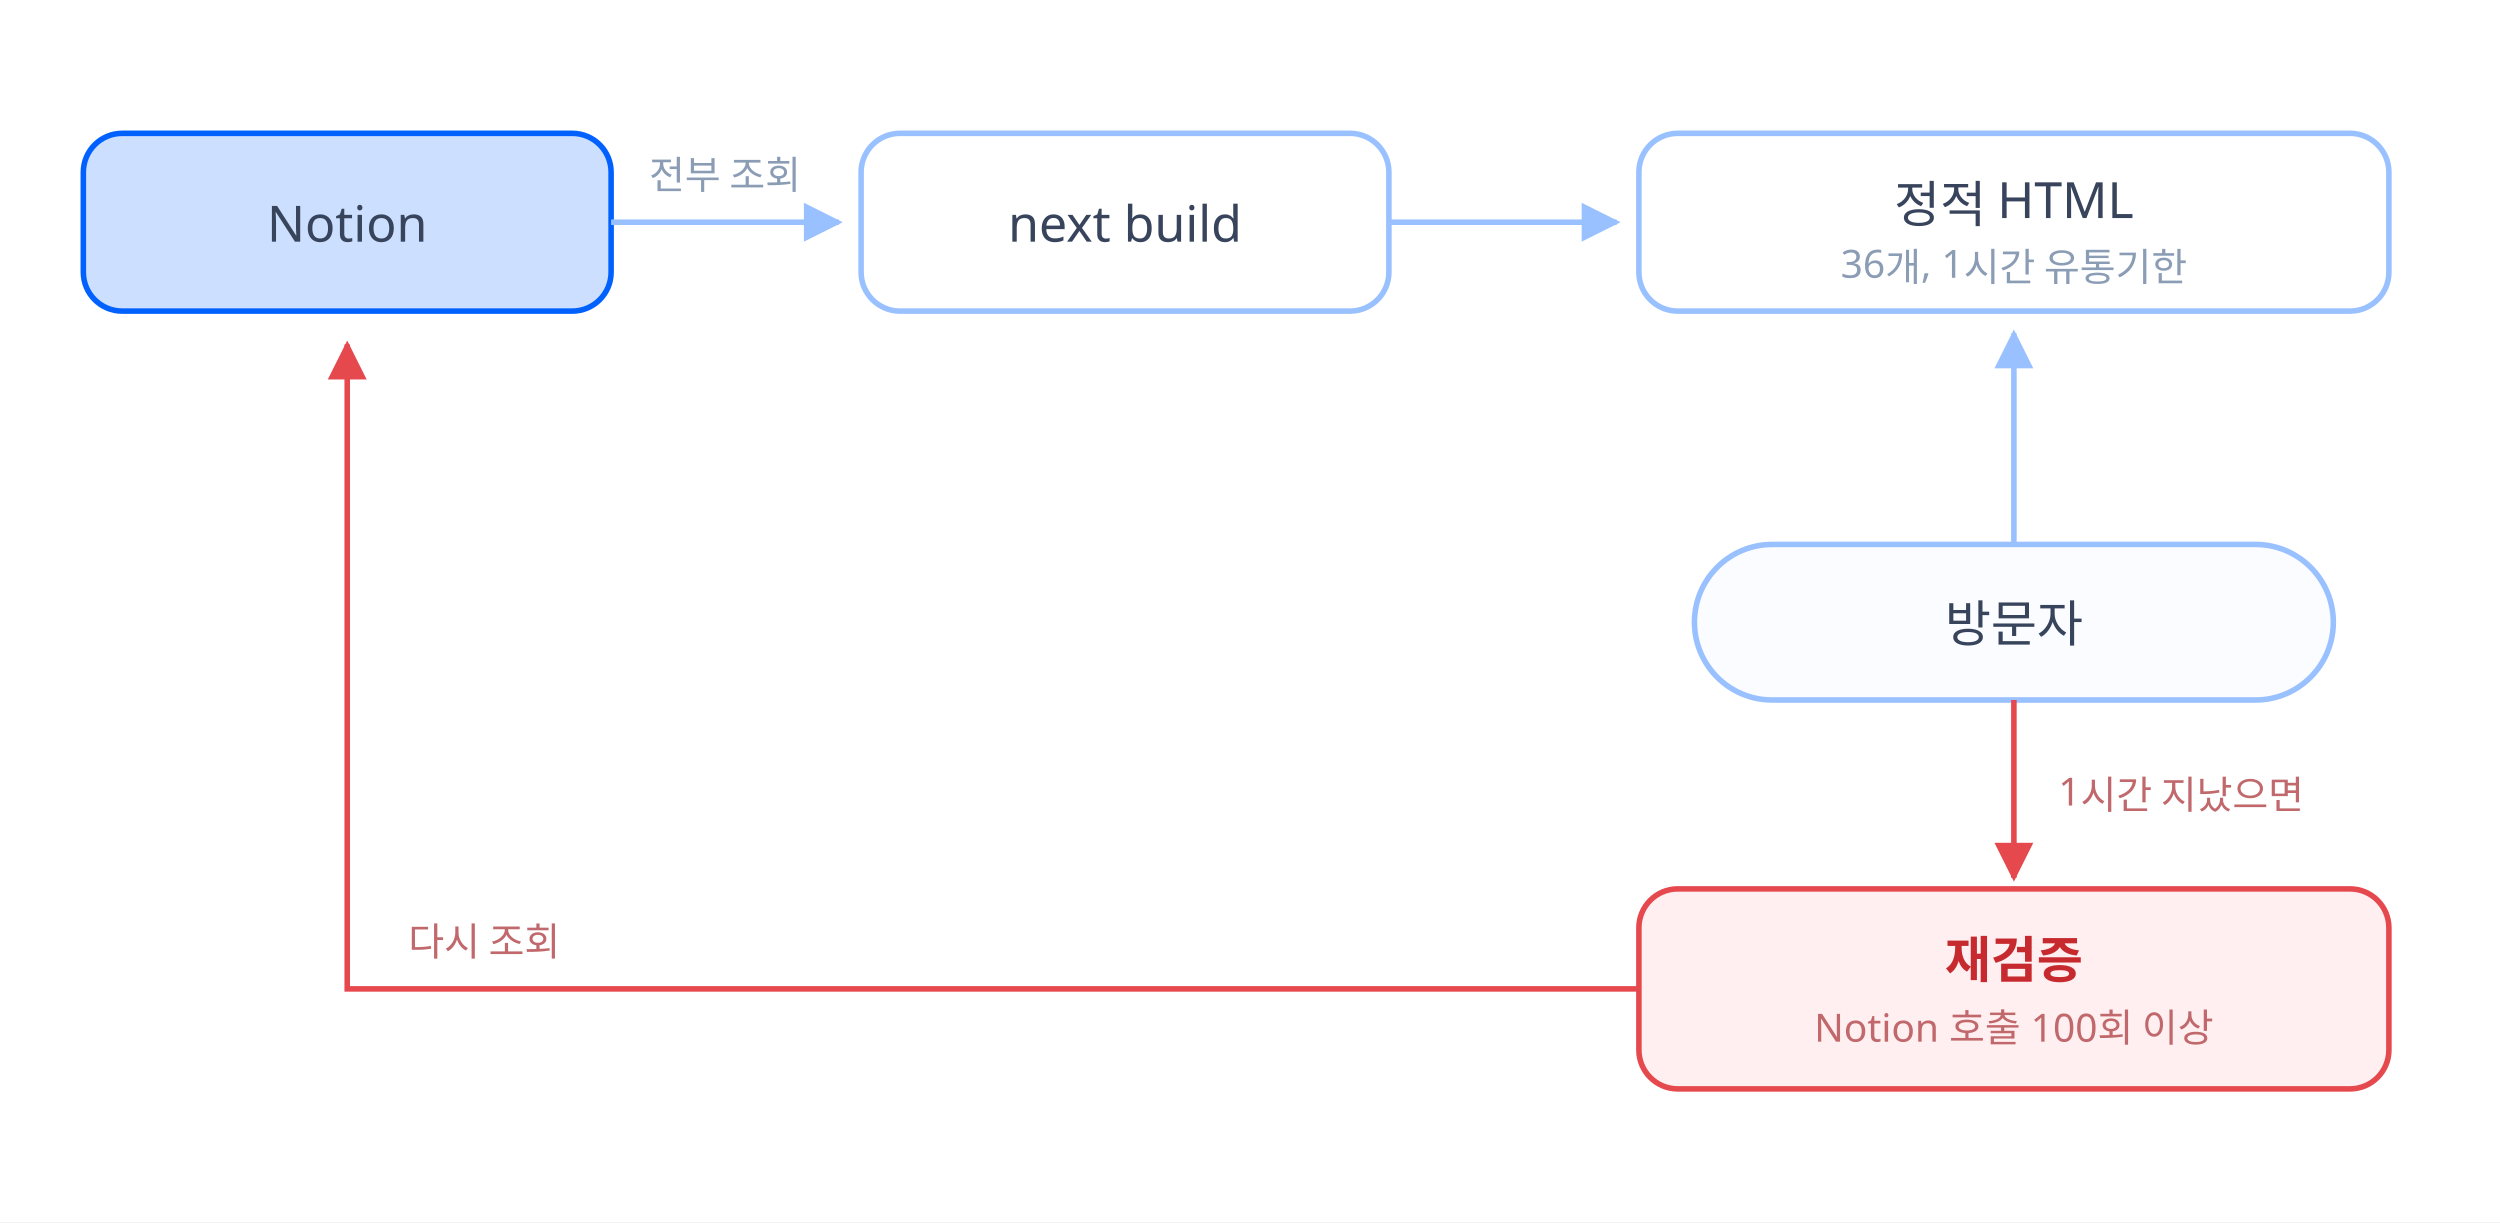
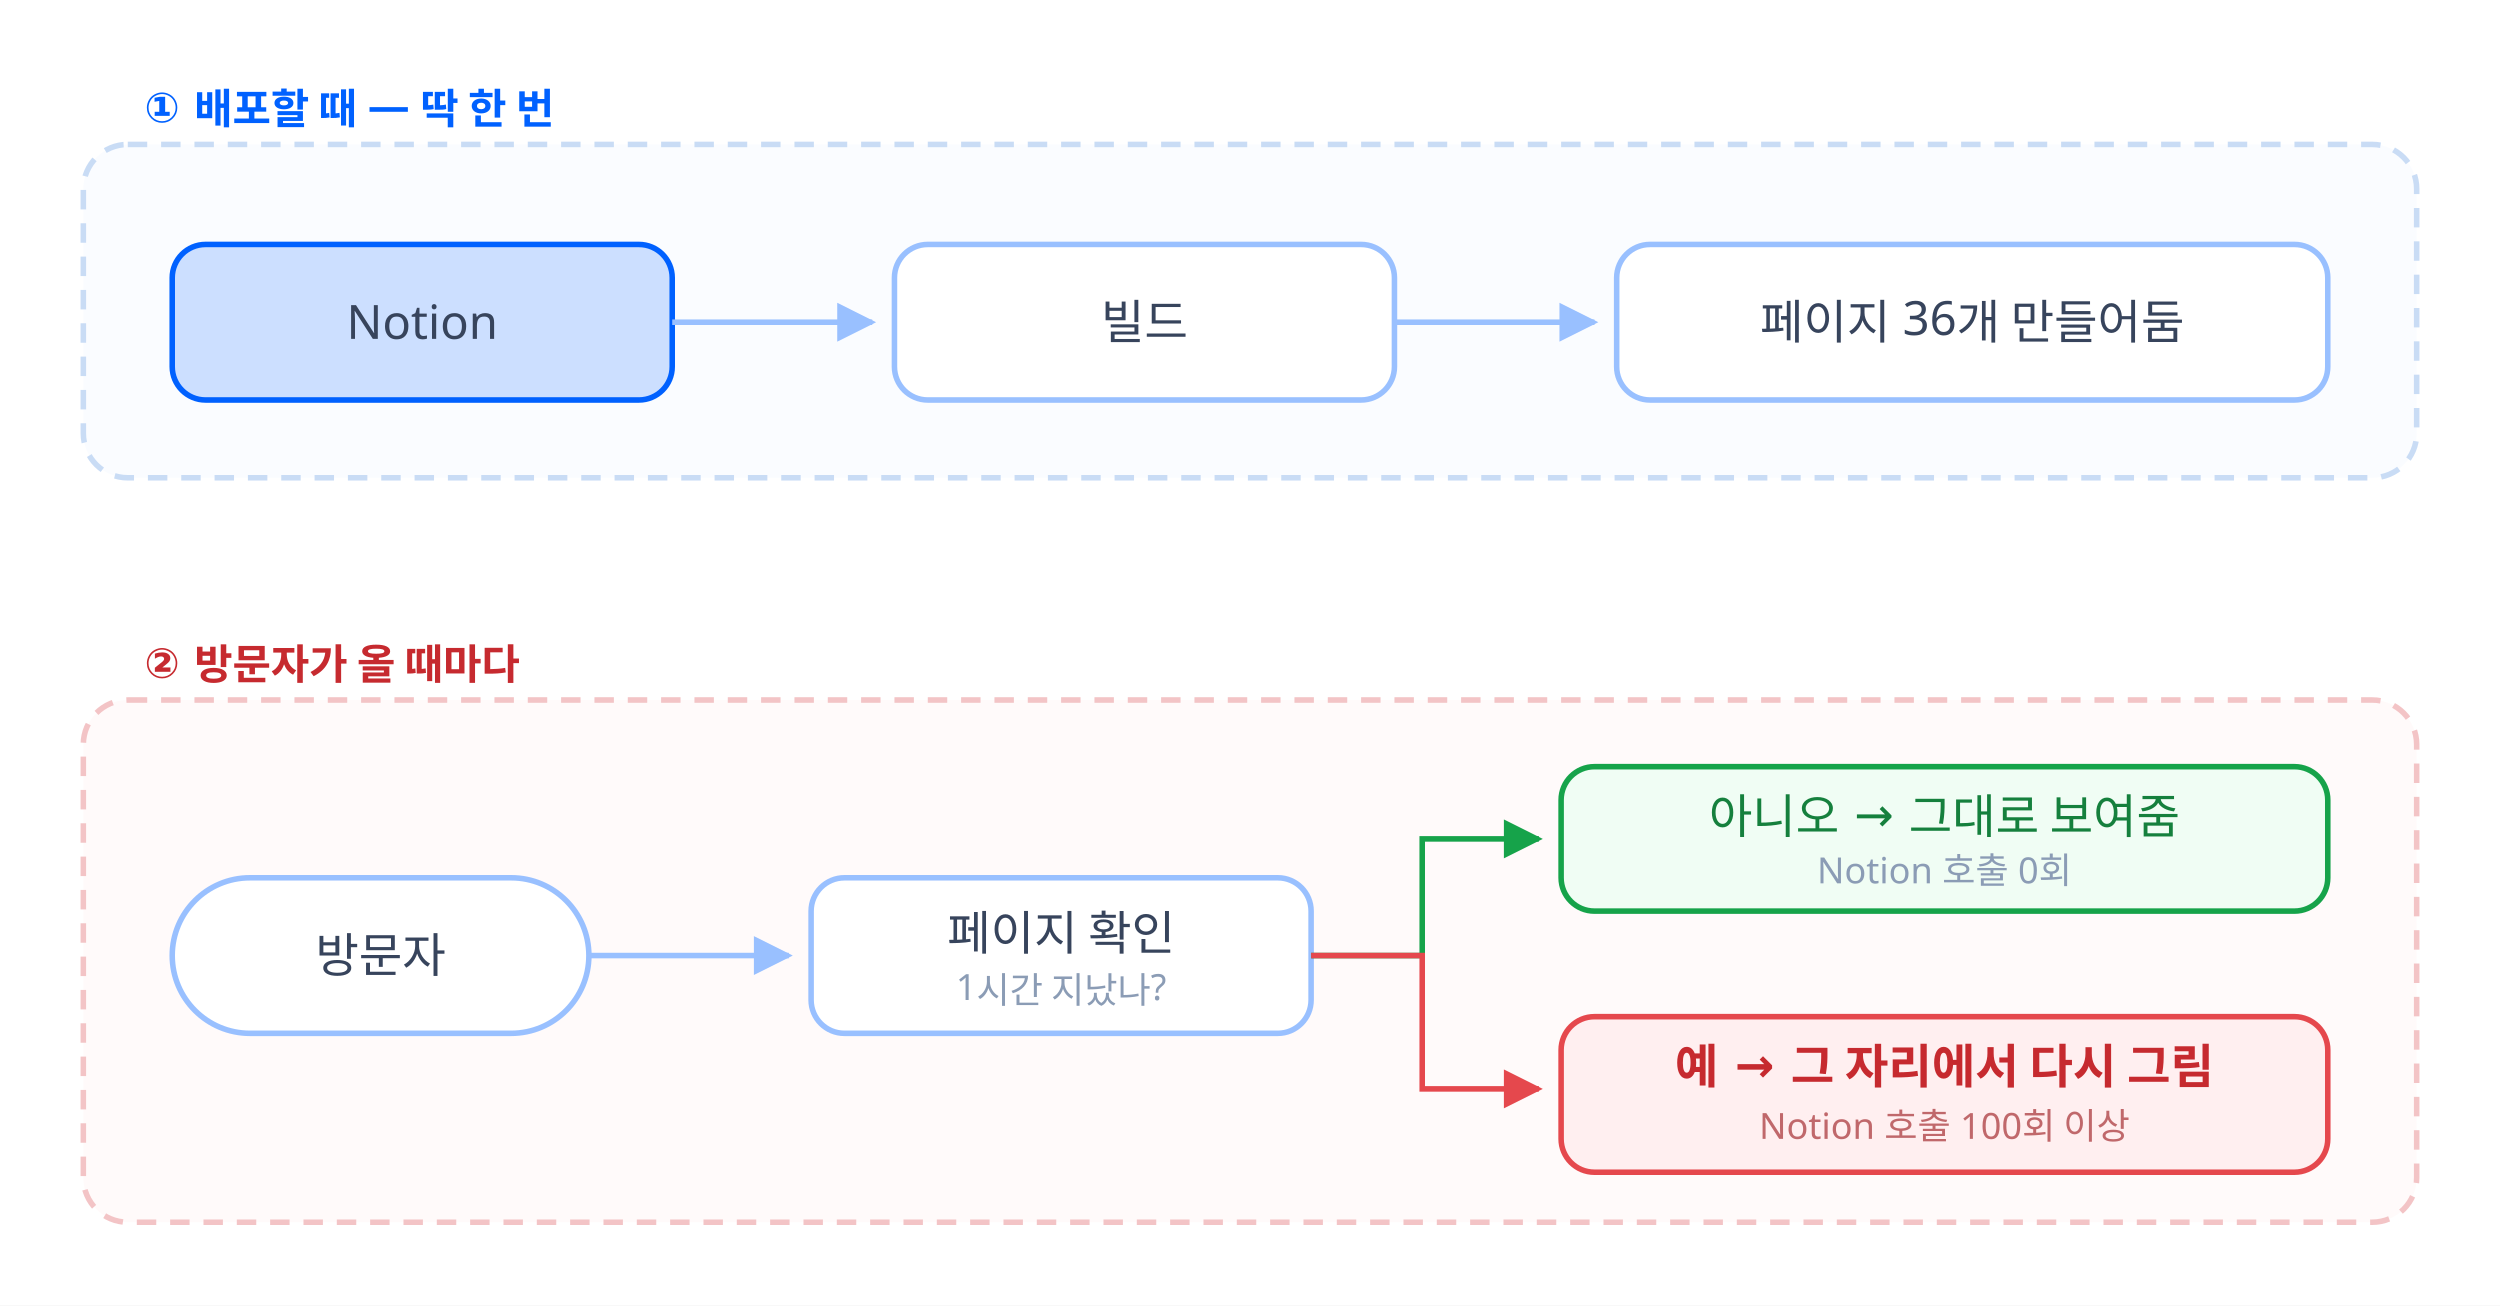
- <svg xmlns="http://www.w3.org/2000/svg" width="900" height="440" viewBox="0 0 900 440" role="img" aria-labelledby="title desc">
-   <rect width="900" height="440" fill="#fff" />
+ <svg xmlns="http://www.w3.org/2000/svg" width="900" height="470" viewBox="0 0 900 470" role="img" aria-labelledby="title desc">
+   <rect width="900" height="470" fill="#fff" />
  <defs>
    <marker id="a" viewBox="0 0 10 10" refX="9" refY="5" markerWidth="7" markerHeight="7" orient="auto">
      <path d="M0 0 L10 5 L0 10 z" fill="#99c0ff" />
    </marker>
    <marker id="ar" viewBox="0 0 10 10" refX="9" refY="5" markerWidth="7" markerHeight="7" orient="auto">
      <path d="M0 0 L10 5 L0 10 z" fill="#e5484d" />
    </marker>
+     <marker id="ag" viewBox="0 0 10 10" refX="9" refY="5" markerWidth="7" markerHeight="7" orient="auto">
+       <path d="M0 0 L10 5 L0 10 z" fill="#16a34a" />
+     </marker>
  </defs>
-   <style>text{font-family:Pretendard,Apple SD Gothic Neo,sans-serif}.s{font-size:18px;fill:#37445c}.m{font-size:14px;fill:#8b9cb5}.r{font-size:18px;font-weight:800;fill:#c62a2f}.rm{font-size:14px;fill:#c0686b}</style>
-   <rect x="30" y="48" width="190" height="64" rx="14" fill="#ccdfff" stroke="#0061ff" stroke-width="2" />
-   <text x="125" y="87" text-anchor="middle" class="s">Notion</text>
-   <path d="M220 80 H 302" fill="none" stroke="#99c0ff" stroke-width="2" marker-end="url(#a)" />
-   <text x="261" y="68" text-anchor="middle" class="m">전부 조회</text>
-   <rect x="310" y="48" width="190" height="64" rx="14" fill="#fff" stroke="#99c0ff" stroke-width="2" />
-   <text x="405" y="87" text-anchor="middle" class="s">next build</text>
-   <path d="M500 80 H 582" fill="none" stroke="#99c0ff" stroke-width="2" marker-end="url(#a)" />
-   <rect x="590" y="48" width="270" height="64" rx="14" fill="#fff" stroke="#99c0ff" stroke-width="2" />
-   <text x="725" y="80" text-anchor="middle" class="s">정적 HTML</text>
-   <text x="725" y="100" text-anchor="middle" class="m">36개, 1시간 유통기한</text>
-   <rect x="610" y="196" width="230" height="56" rx="28" fill="#fafcff" stroke="#99c0ff" stroke-width="2" />
-   <text x="725" y="231" text-anchor="middle" class="s">방문자</text>
-   <path d="M725 196 V 120" fill="none" stroke="#99c0ff" stroke-width="2" marker-end="url(#a)" />
-   <path d="M725 252 V 316" fill="none" stroke="#e5484d" stroke-width="2" marker-end="url(#ar)" />
-   <text x="741" y="290" class="rm">1시간 지났으면</text>
-   <rect x="590" y="320" width="270" height="72" rx="14" fill="#ffeff0" stroke="#e5484d" stroke-width="2" />
-   <text x="725" y="352" text-anchor="middle" class="r">재검증</text>
-   <text x="725" y="375" text-anchor="middle" class="rm">Notion 호출 100회 이상</text>
-   <path d="M590 356 H 125 V 124" fill="none" stroke="#e5484d" stroke-width="2" marker-end="url(#ar)" />
-   <text x="147" y="344" class="rm">다시 조회</text>
+   <style>text{font-family:Pretendard,Apple SD Gothic Neo,sans-serif}.zone{font-size:15px;font-weight:800;fill:#0061ff}.zoner{font-size:15px;font-weight:800;fill:#c62a2f}.s{font-size:17px;fill:#37445c}.m{font-size:13px;fill:#8b9cb5}.r{font-size:17px;font-weight:800;fill:#c62a2f}.rm{font-size:13px;fill:#c0686b}.g{font-size:17px;fill:#15803d}</style>
+   <rect x="30" y="52" width="840" height="120" rx="16" fill="#fafcff" stroke="#c9dcf5" stroke-width="2" stroke-dasharray="7 5" />
+   <text x="52" y="44" class="zone">① 배포할 때 — 딱 한 번</text>
+   <rect x="62" y="88" width="180" height="56" rx="12" fill="#ccdfff" stroke="#0061ff" stroke-width="2" />
+   <text x="152" y="122" text-anchor="middle" class="s">Notion</text>
+   <path d="M242 116 H 314" fill="none" stroke="#99c0ff" stroke-width="2" marker-end="url(#a)" />
+   <rect x="322" y="88" width="180" height="56" rx="12" fill="#fff" stroke="#99c0ff" stroke-width="2" />
+   <text x="412" y="122" text-anchor="middle" class="s">빌드</text>
+   <path d="M502 116 H 574" fill="none" stroke="#99c0ff" stroke-width="2" marker-end="url(#a)" />
+   <rect x="582" y="88" width="256" height="56" rx="12" fill="#fff" stroke="#99c0ff" stroke-width="2" />
+   <text x="710" y="122" text-anchor="middle" class="s">페이지 36개 만들어둠</text>
+   <rect x="30" y="252" width="840" height="188" rx="16" fill="#fffafa" stroke="#f3c4c6" stroke-width="2" stroke-dasharray="7 5" />
+   <text x="52" y="244" class="zoner">② 방문자가 올 때마다</text>
+   <rect x="62" y="316" width="150" height="56" rx="28" fill="#fff" stroke="#99c0ff" stroke-width="2" />
+   <text x="137" y="350" text-anchor="middle" class="s">방문자</text>
+   <path d="M212 344 H 284" fill="none" stroke="#99c0ff" stroke-width="2" marker-end="url(#a)" />
+   <rect x="292" y="316" width="180" height="56" rx="12" fill="#fff" stroke="#99c0ff" stroke-width="2" />
+   <text x="382" y="342" text-anchor="middle" class="s">페이지 확인</text>
+   <text x="382" y="360" text-anchor="middle" class="m">1시간 지났나?</text>
+   <path d="M472 344 H 512 V 302 H 554" fill="none" stroke="#16a34a" stroke-width="2" marker-end="url(#ag)" />
+   <path d="M472 344 H 512 V 392 H 554" fill="none" stroke="#e5484d" stroke-width="2" marker-end="url(#ar)" />
+   <rect x="562" y="276" width="276" height="52" rx="12" fill="#f0fdf4" stroke="#16a34a" stroke-width="2" />
+   <text x="700" y="300" text-anchor="middle" class="g">아니오 → 그대로 보여줌</text>
+   <text x="700" y="318" text-anchor="middle" class="m">Notion 호출 0회</text>
+   <rect x="562" y="366" width="276" height="56" rx="12" fill="#ffeff0" stroke="#e5484d" stroke-width="2" />
+   <text x="700" y="390" text-anchor="middle" class="r">예 → 그 자리에서 다시 그림</text>
+   <text x="700" y="410" text-anchor="middle" class="rm">Notion 호출 100회 이상</text>
</svg>
